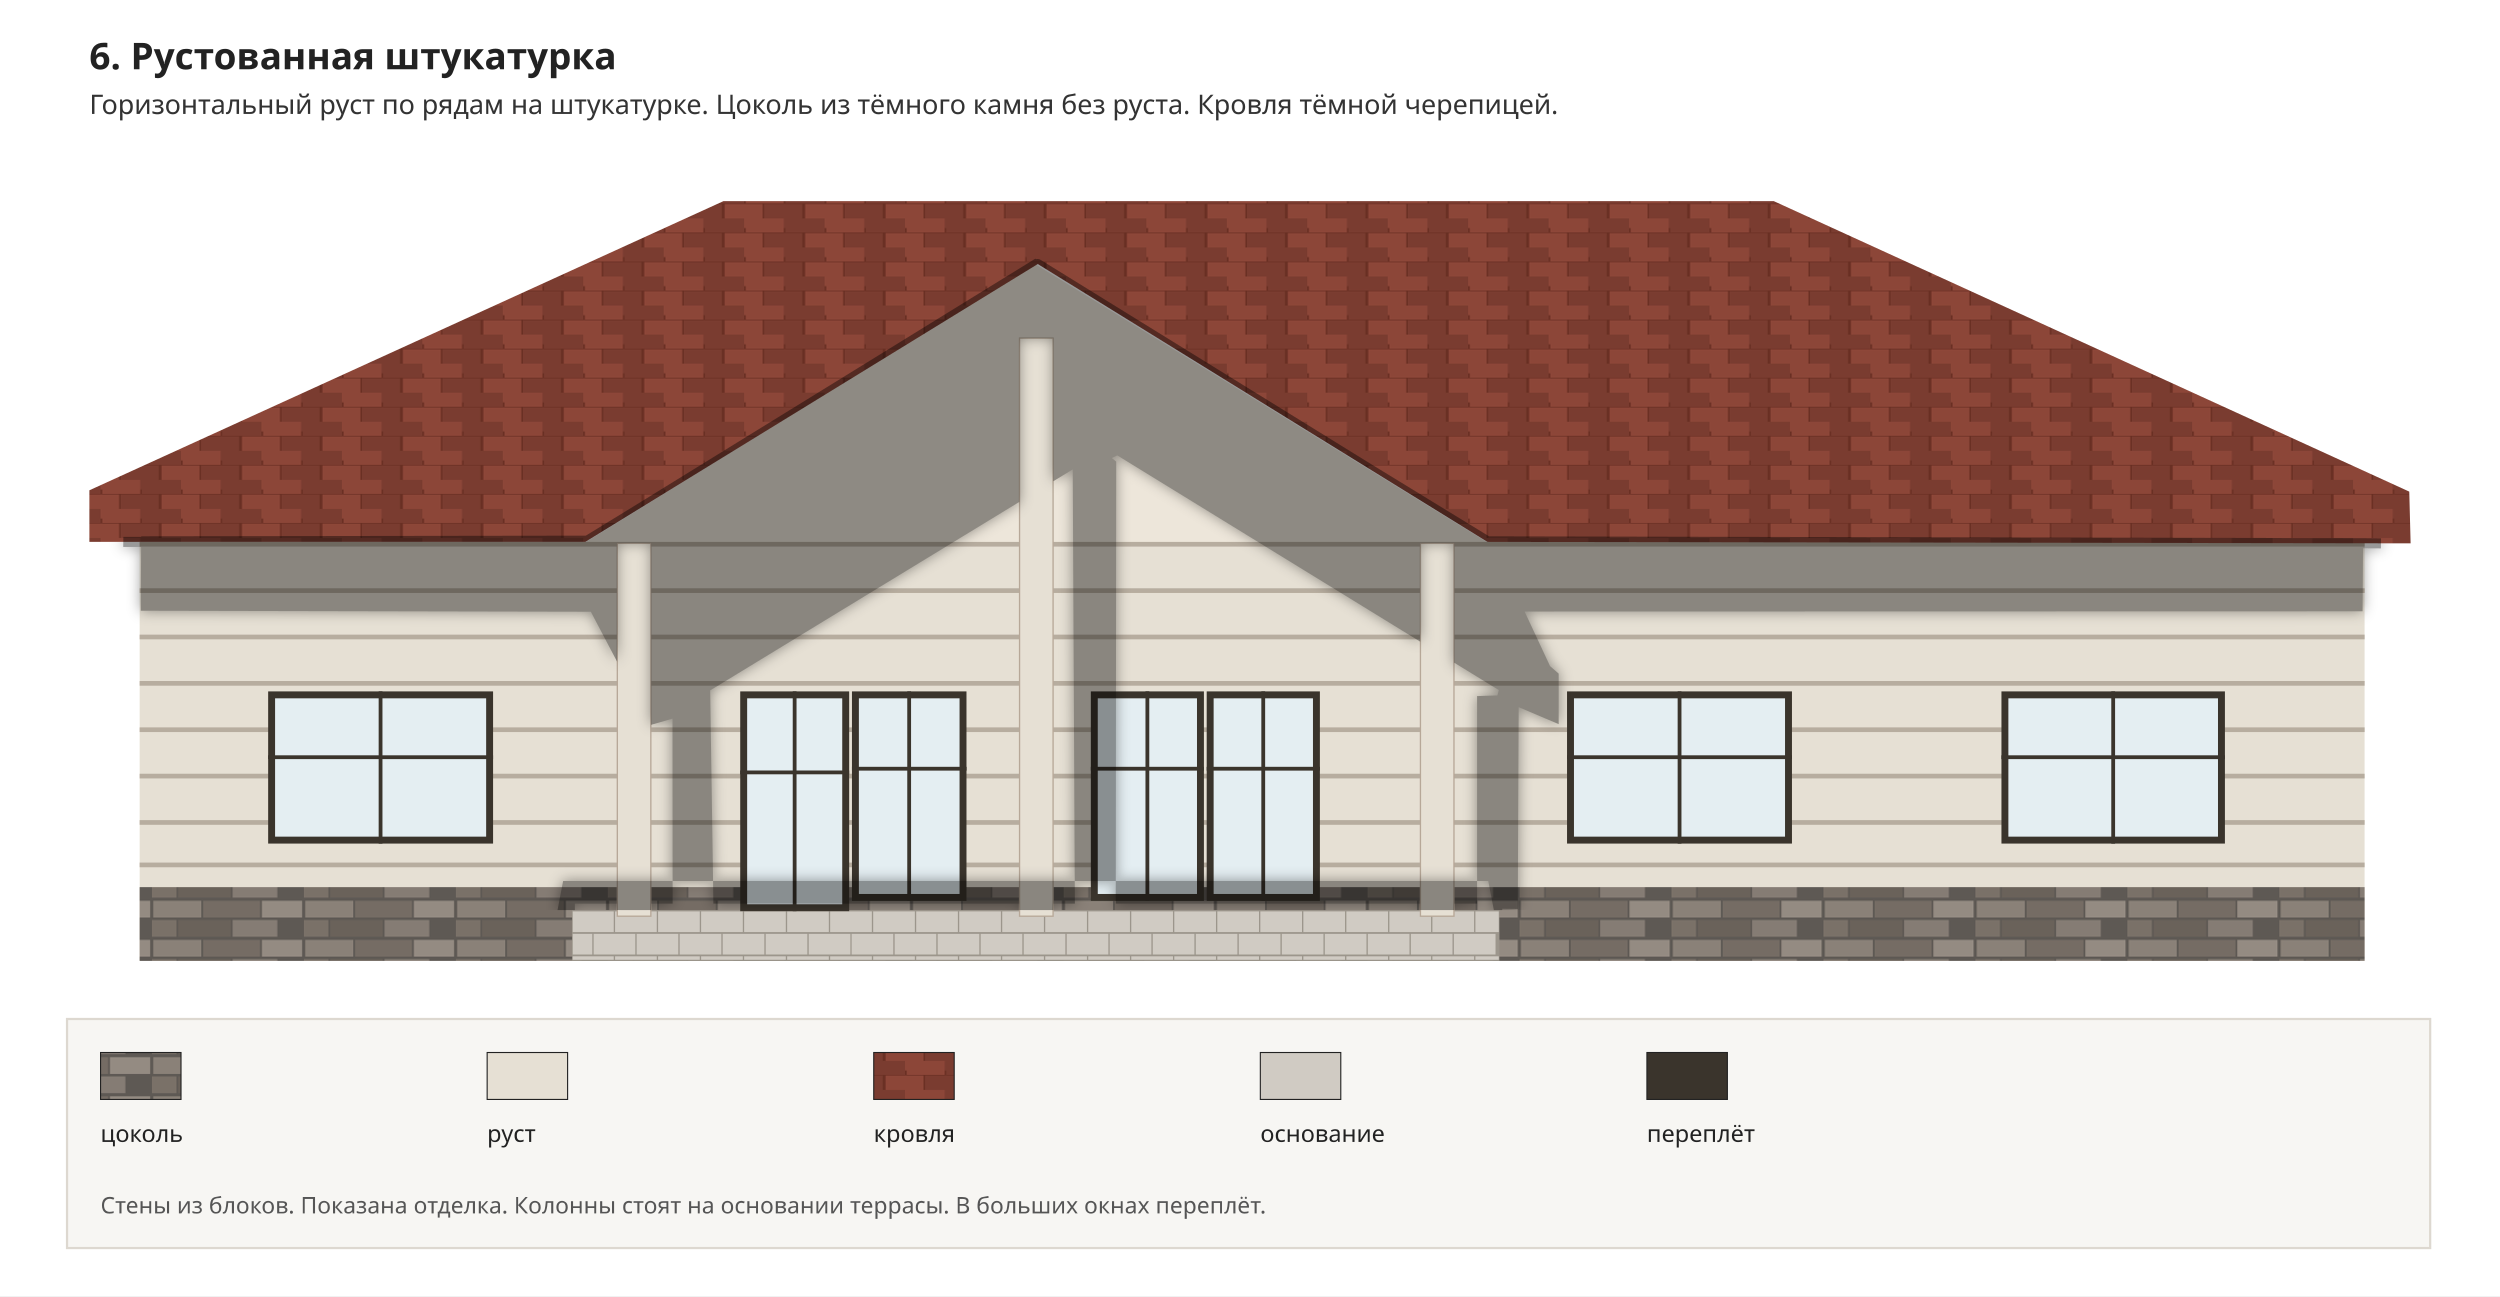
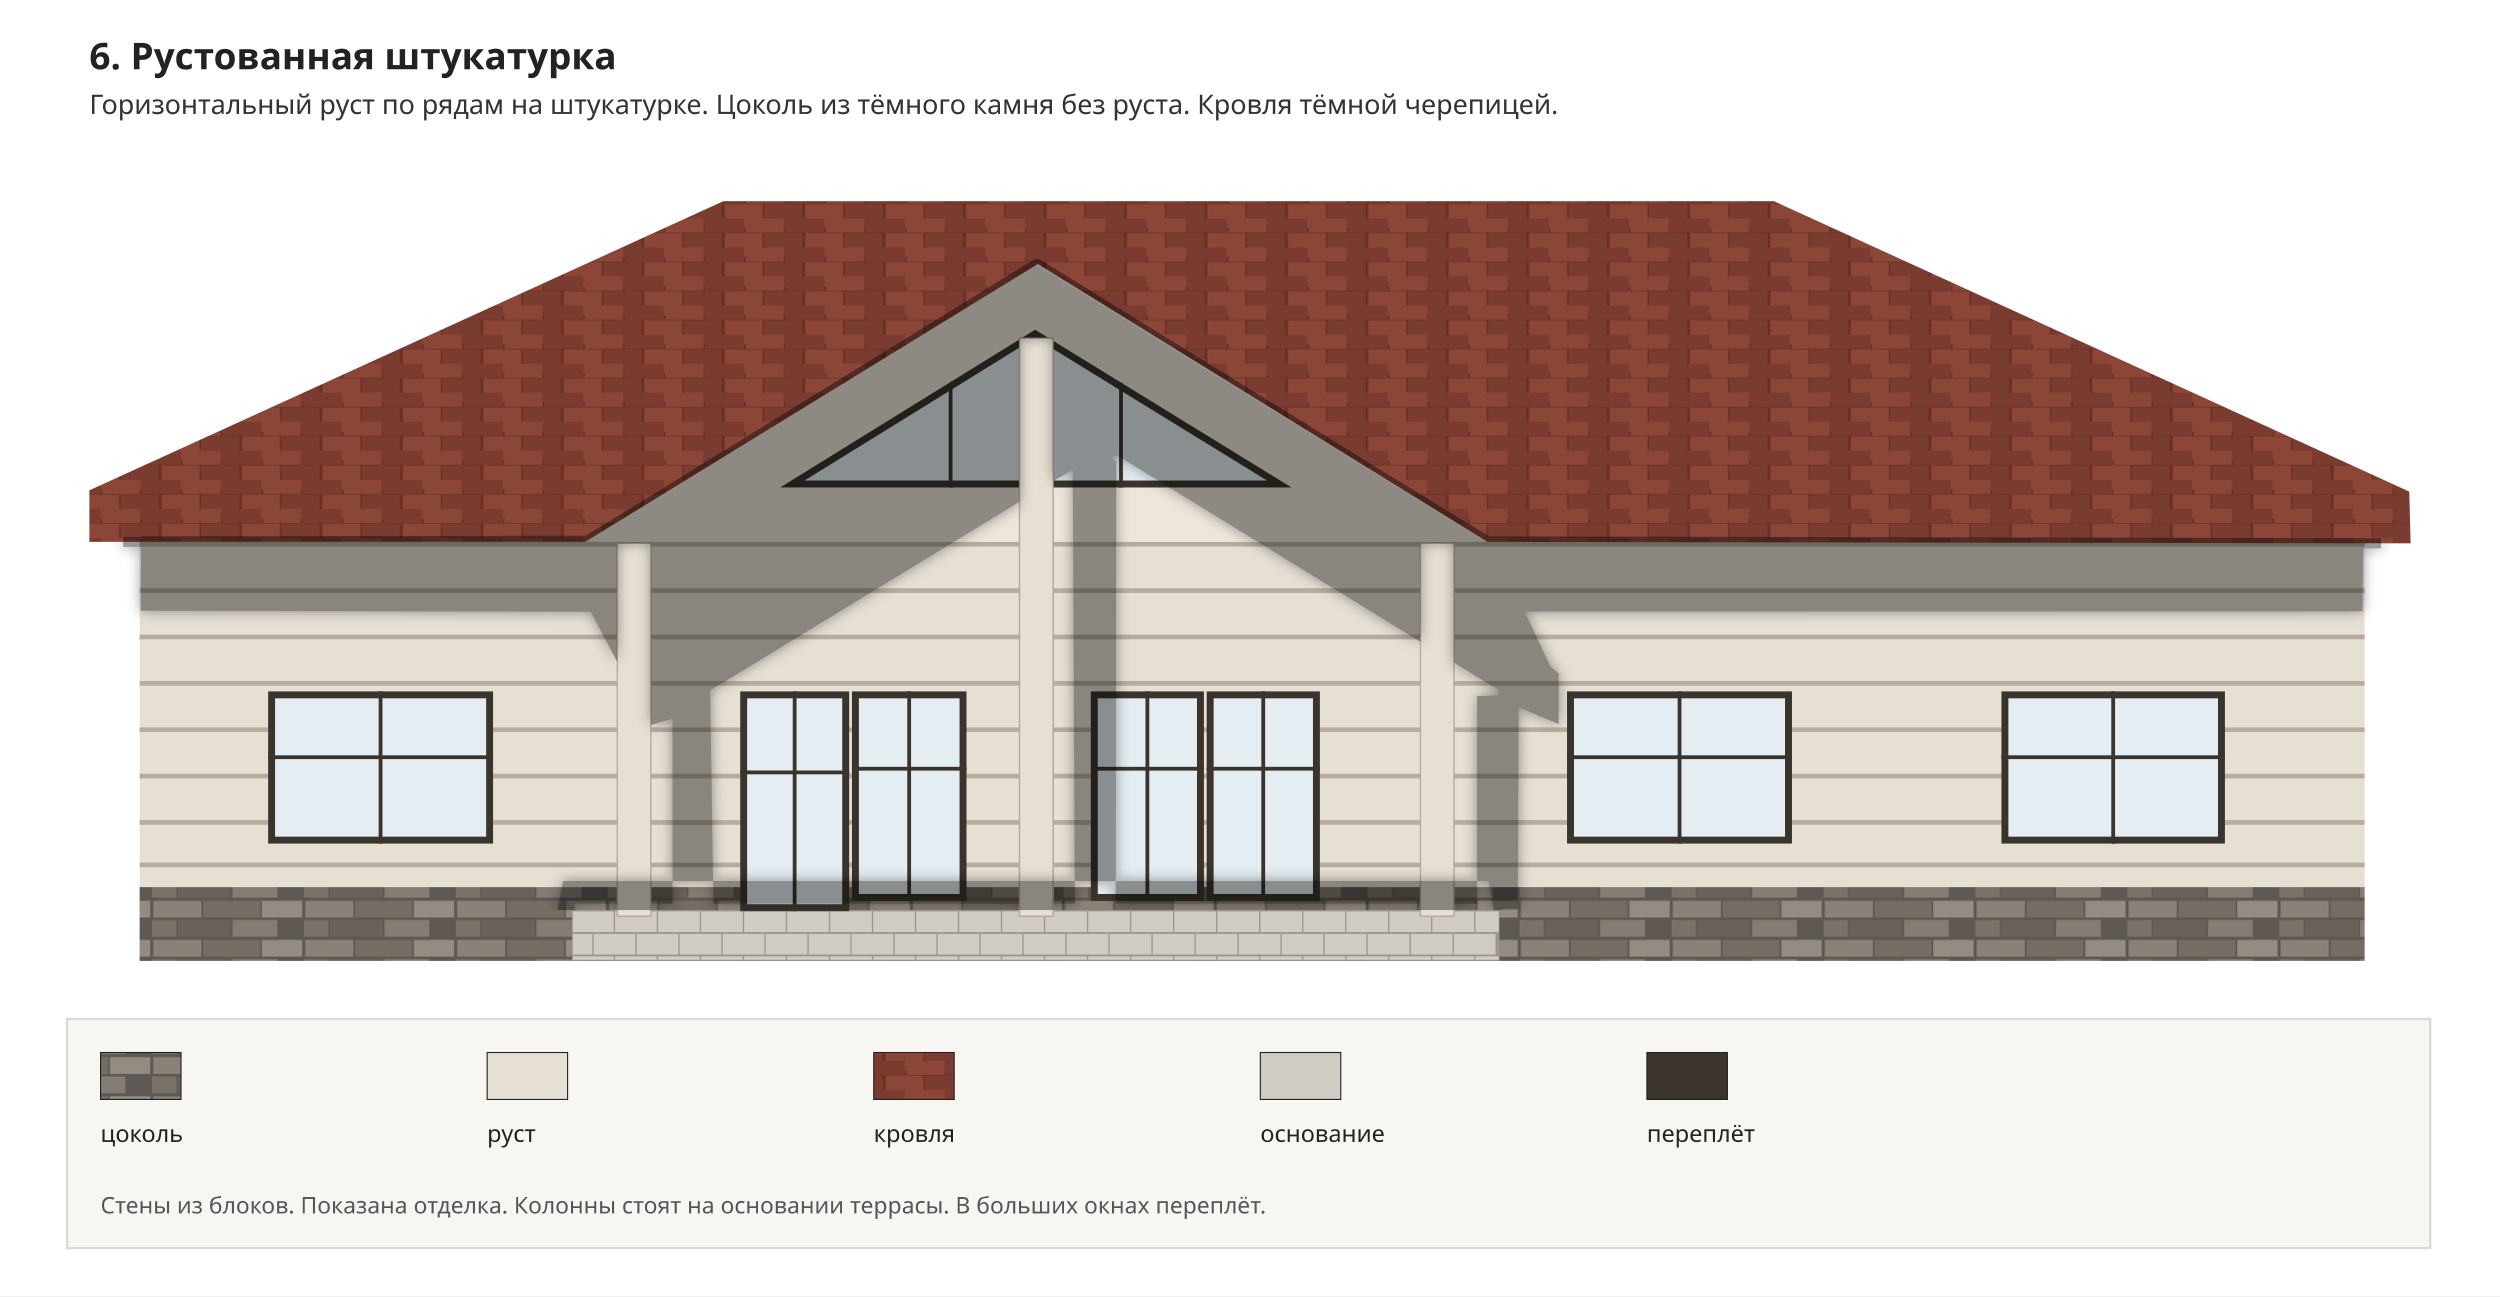
<svg xmlns="http://www.w3.org/2000/svg" width="223.75mm" height="116.0mm" viewBox="0 0 223.75 116.0">
  <rect width="100%" height="100%" fill="#ffffff" />
  <text x="8" y="6.2" font-family="sans-serif" font-size="3.3" font-weight="700" fill="#222">6. Рустованная штукатурка</text>
  <text x="8" y="10.2" font-family="sans-serif" font-size="2.4" fill="#333">Горизонтальный руст по рядам на штукатурке. Цоколь из тёмного камня без руста. Кровля тёмной черепицей.</text>
  <defs>
    <pattern id="stone" width="13.6" height="3.5" patternUnits="userSpaceOnUse">
      <rect width="13.6" height="3.5" fill="#8F877C" />
      <rect x="0.12" y="0.12" width="4.3" height="1.5" fill="#D2C4B2" />
      <rect x="4.58" y="0.12" width="5.1" height="1.5" fill="#C3B39F" />
      <rect x="9.84" y="0.12" width="3.6" height="1.5" fill="#DDD0BE" />
      <rect x="-1.6" y="1.84" width="3.8" height="1.5" fill="#C9B9A6" />
      <rect x="2.36" y="1.84" width="4.7" height="1.5" fill="#B7A690" />
      <rect x="7.22" y="1.84" width="4.0" height="1.5" fill="#D7CBB8" />
      <rect x="11.38" y="1.84" width="3.4" height="1.5" fill="#C0B09C" />
    </pattern>
    <pattern id="stoneDark" width="13.6" height="3.5" patternUnits="userSpaceOnUse">
      <rect width="13.6" height="3.5" fill="#5E5954" />
      <rect x="0.12" y="0.12" width="4.3" height="1.5" fill="#8A8178" />
      <rect x="4.58" y="0.12" width="5.1" height="1.5" fill="#756C64" />
      <rect x="9.84" y="0.12" width="3.6" height="1.5" fill="#948B82" />
      <rect x="-1.6" y="1.84" width="3.8" height="1.5" fill="#7A7168" />
      <rect x="2.36" y="1.84" width="4.7" height="1.5" fill="#6A625A" />
      <rect x="7.22" y="1.84" width="4.0" height="1.5" fill="#857C74" />
    </pattern>
    <pattern id="brick" width="5.6" height="1.7" patternUnits="userSpaceOnUse">
      <rect width="5.6" height="1.7" fill="#CDB8A6" />
      <rect x="0.08" y="0.08" width="2.55" height="0.7" fill="#8E4A38" />
      <rect x="2.78" y="0.08" width="2.55" height="0.7" fill="#7A4032" />
      <rect x="-1.25" y="0.92" width="2.55" height="0.7" fill="#964E3C" />
      <rect x="1.45" y="0.92" width="2.55" height="0.7" fill="#7A4032" />
      <rect x="4.15" y="0.92" width="2.55" height="0.7" fill="#8E4A38" />
    </pattern>
    <pattern id="brickDark" width="5.6" height="1.7" patternUnits="userSpaceOnUse">
      <rect width="5.6" height="1.7" fill="#B59A8C" />
      <rect x="0.08" y="0.08" width="2.55" height="0.7" fill="#6E382C" />
      <rect x="2.78" y="0.08" width="2.55" height="0.7" fill="#5C2E24" />
      <rect x="-1.25" y="0.92" width="2.55" height="0.7" fill="#743C30" />
      <rect x="1.45" y="0.92" width="2.55" height="0.7" fill="#5C2E24" />
      <rect x="4.15" y="0.92" width="2.55" height="0.7" fill="#6E382C" />
    </pattern>
    <pattern id="bavaria" width="5.6" height="1.7" patternUnits="userSpaceOnUse">
      <rect width="5.6" height="1.7" fill="#CDB8A6" />
      <rect x="0.08" y="0.08" width="2.55" height="0.7" fill="#8E4A38" />
      <rect x="2.78" y="0.08" width="2.55" height="0.7" fill="#C47858" />
      <rect x="-1.25" y="0.92" width="2.55" height="0.7" fill="#5C342C" />
      <rect x="1.45" y="0.92" width="2.55" height="0.7" fill="#A85A40" />
      <rect x="4.15" y="0.92" width="2.55" height="0.7" fill="#7A4032" />
    </pattern>
    <pattern id="silicate" width="5.6" height="1.7" patternUnits="userSpaceOnUse">
      <rect width="5.6" height="1.7" fill="#C5C3BC" />
      <rect x="0.08" y="0.08" width="2.55" height="0.7" fill="#E7E4DC" />
      <rect x="2.78" y="0.08" width="2.55" height="0.7" fill="#D9D6CE" />
      <rect x="-1.25" y="0.92" width="2.55" height="0.7" fill="#F2EFE8" />
      <rect x="1.45" y="0.92" width="2.55" height="0.7" fill="#E0DDD4" />
      <rect x="4.15" y="0.92" width="2.55" height="0.7" fill="#E7E4DC" />
    </pattern>
    <pattern id="siding" width="6" height="1.65" patternUnits="userSpaceOnUse">
      <rect width="6" height="1.65" fill="#B7B1A6" />
      <rect width="6" height="1.38" fill="#E3DED4" />
    </pattern>
    <pattern id="vsiding" width="2.05" height="8" patternUnits="userSpaceOnUse">
      <rect width="2.05" height="8" fill="#B7B3AA" />
      <rect width="1.88" height="8" fill="#E4E1DA" />
    </pattern>
    <pattern id="ashlar" width="9.2" height="4.6" patternUnits="userSpaceOnUse">
      <rect width="9.2" height="4.6" fill="#C8BEB0" />
      <rect x="0.12" y="0.12" width="4.3" height="2.05" fill="#E7DDD0" />
      <rect x="4.58" y="0.12" width="4.45" height="2.05" fill="#F3EBE0" />
      <rect x="-2.1" y="2.35" width="4.3" height="2.05" fill="#EFE6D8" />
      <rect x="2.36" y="2.35" width="4.5" height="2.05" fill="#E4D9C8" />
      <rect x="7.02" y="2.35" width="4.2" height="2.05" fill="#F7F1E8" />
    </pattern>
    <pattern id="tile" width="7.2" height="2.6" patternUnits="userSpaceOnUse">
      <rect width="7.2" height="2.6" fill="#6A3024" />
      <rect x="0.06" y="0.06" width="3.4" height="2.15" fill="#8C4638" />
      <rect x="3.6" y="0.06" width="3.4" height="2.15" fill="#7A3C30" />
      <rect x="-1.6" y="1.35" width="3.4" height="2.15" fill="#7A3C30" />
      <rect x="1.95" y="1.35" width="3.4" height="2.15" fill="#8C4638" />
      <rect x="5.5" y="1.35" width="3.4" height="2.15" fill="#7A3C30" />
    </pattern>
    <pattern id="tileDark" width="7.2" height="2.15" patternUnits="userSpaceOnUse">
      <rect width="7.2" height="2.15" fill="#2E3236" />
      <rect x="0.06" y="0.06" width="3.4" height="1.75" fill="#4E5256" />
      <rect x="3.6" y="0.06" width="3.4" height="1.75" fill="#3E4246" />
      <rect x="-1.6" y="1.1" width="3.4" height="1.75" fill="#3E4246" />
      <rect x="1.95" y="1.1" width="3.4" height="1.75" fill="#4E5256" />
    </pattern>
    <pattern id="seam" width="4.4" height="8" patternUnits="userSpaceOnUse">
      <rect width="4.4" height="8" fill="#32353A" />
      <rect width="0.2" height="8" fill="#1C1E20" />
    </pattern>
    <pattern id="barrel" width="2.2" height="2.4" patternUnits="userSpaceOnUse">
      <rect width="2.2" height="2.4" fill="#A84E32" />
      <path d="M0,2.15 Q1.1,1.35 2.2,2.15 L2.2,2.4 L0,2.4 Z" fill="#E8C4AE" />
      <path d="M0.15,0.15 Q1.1,1.05 2.05,0.15" fill="none" stroke="#7A3424" stroke-width="0.12" />
    </pattern>
    <clipPath id="roof">
      <path d="M64.75,18.00 L158.75,18.00 L215.63,44.00 L215.75,48.63 L133.13,48.50 L92.88,23.63 L52.38,48.50 L8.00,48.50 L8.00,43.88 Z" />
    </clipPath>
    <clipPath id="gable">
      <path d="M92.63,23.63 L133.25,48.63 L52.25,48.63 Z" />
    </clipPath>
    <clipPath id="wall">
      <rect x="12.5" y="48.5" width="199.13" height="37.50" />
    </clipPath>
    <clipPath id="wings">
      <path d="M12.5,48.5 H52.25 V86.0 H12.5 Z M133.25,48.5 H211.63 V86.0 H133.25 Z" />
    </clipPath>
    <clipPath id="center">
      <path d="M52.25,48.5 H133.25 V81.45 H52.25 Z M92.63,23.63 L133.25,48.63 L52.25,48.63 Z" />
    </clipPath>
    <clipPath id="ten-below">
      <path d="M4.00,48.50 L12.50,48.50 L52.38,48.50 L92.88,23.63 L133.13,48.50 L211.63,48.62 L220.00,48.62 L220.00,81.45 L4.00,81.45 Z" />
    </clipPath>
    <filter id="ten-blur" filterUnits="userSpaceOnUse" x="0" y="16" width="224" height="84">
      <feGaussianBlur stdDeviation="0.6" />
    </filter>
  </defs>
  <rect x="0.00" y="14.00" width="230.00" height="80.00" fill="#E6E0D4" clip-path="url(#wall)" />
  <rect x="0.00" y="14.00" width="230.00" height="80.00" fill="#EDE6DA" clip-path="url(#gable)" />
  <rect x="12.50" y="48.50" width="199.13" height="0.42" fill="#B7AD9F" />
  <rect x="12.50" y="52.65" width="199.13" height="0.42" fill="#B7AD9F" />
  <rect x="12.50" y="56.80" width="199.13" height="0.42" fill="#B7AD9F" />
  <rect x="12.50" y="60.95" width="199.13" height="0.42" fill="#B7AD9F" />
  <rect x="12.50" y="65.10" width="199.13" height="0.42" fill="#B7AD9F" />
  <rect x="12.50" y="69.25" width="199.13" height="0.42" fill="#B7AD9F" />
  <rect x="12.50" y="73.40" width="199.13" height="0.42" fill="#B7AD9F" />
  <rect x="12.50" y="77.20" width="199.13" height="0.42" fill="#B7AD9F" />
  <rect x="12.50" y="79.40" width="199.13" height="6.60" fill="url(#stoneDark)" clip-path="url(#wall)" />
  <rect x="0.00" y="14.00" width="230.00" height="80.00" fill="url(#tile)" clip-path="url(#roof)" />
  <rect x="51.20" y="81.45" width="83.00" height="4.55" fill="#9C968C" />
  <rect x="51.26" y="81.57" width="3.67" height="1.85" fill="#D0CBC3" />
  <rect x="55.05" y="81.57" width="3.73" height="1.85" fill="#D0CBC3" />
  <rect x="58.90" y="81.57" width="3.73" height="1.85" fill="#D0CBC3" />
  <rect x="62.75" y="81.57" width="3.73" height="1.85" fill="#D0CBC3" />
  <rect x="66.60" y="81.57" width="3.73" height="1.85" fill="#D0CBC3" />
  <rect x="70.45" y="81.57" width="3.73" height="1.85" fill="#D0CBC3" />
  <rect x="74.30" y="81.57" width="3.73" height="1.85" fill="#D0CBC3" />
  <rect x="78.15" y="81.57" width="3.73" height="1.85" fill="#D0CBC3" />
  <rect x="82.00" y="81.57" width="3.73" height="1.85" fill="#D0CBC3" />
  <rect x="85.85" y="81.57" width="3.73" height="1.85" fill="#D0CBC3" />
  <rect x="89.70" y="81.57" width="3.73" height="1.85" fill="#D0CBC3" />
  <rect x="93.55" y="81.57" width="3.73" height="1.85" fill="#D0CBC3" />
  <rect x="97.40" y="81.57" width="3.73" height="1.85" fill="#D0CBC3" />
  <rect x="101.25" y="81.57" width="3.73" height="1.85" fill="#D0CBC3" />
  <rect x="105.10" y="81.57" width="3.73" height="1.85" fill="#D0CBC3" />
  <rect x="108.95" y="81.57" width="3.73" height="1.85" fill="#D0CBC3" />
  <rect x="112.80" y="81.57" width="3.73" height="1.85" fill="#D0CBC3" />
  <rect x="116.65" y="81.57" width="3.73" height="1.85" fill="#D0CBC3" />
  <rect x="120.50" y="81.57" width="3.73" height="1.85" fill="#D0CBC3" />
  <rect x="124.35" y="81.57" width="3.73" height="1.85" fill="#D0CBC3" />
  <rect x="128.20" y="81.57" width="3.73" height="1.85" fill="#D0CBC3" />
  <rect x="132.05" y="81.57" width="2.09" height="1.85" fill="#D0CBC3" />
  <rect x="51.26" y="83.58" width="1.75" height="1.85" fill="#D0CBC3" />
  <rect x="53.13" y="83.58" width="3.73" height="1.85" fill="#D0CBC3" />
  <rect x="56.98" y="83.58" width="3.73" height="1.85" fill="#D0CBC3" />
  <rect x="60.83" y="83.58" width="3.73" height="1.85" fill="#D0CBC3" />
  <rect x="64.68" y="83.58" width="3.73" height="1.85" fill="#D0CBC3" />
  <rect x="68.53" y="83.58" width="3.73" height="1.85" fill="#D0CBC3" />
  <rect x="72.38" y="83.58" width="3.73" height="1.85" fill="#D0CBC3" />
  <rect x="76.22" y="83.58" width="3.73" height="1.85" fill="#D0CBC3" />
  <rect x="80.07" y="83.58" width="3.73" height="1.85" fill="#D0CBC3" />
  <rect x="83.92" y="83.58" width="3.73" height="1.85" fill="#D0CBC3" />
  <rect x="87.77" y="83.58" width="3.73" height="1.85" fill="#D0CBC3" />
  <rect x="91.62" y="83.58" width="3.73" height="1.85" fill="#D0CBC3" />
  <rect x="95.47" y="83.58" width="3.73" height="1.85" fill="#D0CBC3" />
  <rect x="99.32" y="83.58" width="3.73" height="1.85" fill="#D0CBC3" />
  <rect x="103.17" y="83.58" width="3.73" height="1.85" fill="#D0CBC3" />
  <rect x="107.02" y="83.58" width="3.73" height="1.85" fill="#D0CBC3" />
  <rect x="110.87" y="83.58" width="3.73" height="1.85" fill="#D0CBC3" />
  <rect x="114.72" y="83.58" width="3.73" height="1.85" fill="#D0CBC3" />
  <rect x="118.57" y="83.58" width="3.73" height="1.85" fill="#D0CBC3" />
  <rect x="122.42" y="83.58" width="3.73" height="1.85" fill="#D0CBC3" />
  <rect x="126.27" y="83.58" width="3.73" height="1.85" fill="#D0CBC3" />
  <rect x="130.12" y="83.58" width="3.73" height="1.85" fill="#D0CBC3" />
  <rect x="51.26" y="85.59" width="3.67" height="0.31" fill="#D0CBC3" />
  <rect x="55.05" y="85.59" width="3.73" height="0.31" fill="#D0CBC3" />
  <rect x="58.90" y="85.59" width="3.73" height="0.31" fill="#D0CBC3" />
  <rect x="62.75" y="85.59" width="3.73" height="0.31" fill="#D0CBC3" />
  <rect x="66.60" y="85.59" width="3.73" height="0.31" fill="#D0CBC3" />
  <rect x="70.45" y="85.59" width="3.73" height="0.31" fill="#D0CBC3" />
  <rect x="74.30" y="85.59" width="3.73" height="0.31" fill="#D0CBC3" />
  <rect x="78.15" y="85.59" width="3.73" height="0.31" fill="#D0CBC3" />
  <rect x="82.00" y="85.59" width="3.73" height="0.31" fill="#D0CBC3" />
  <rect x="85.85" y="85.59" width="3.73" height="0.31" fill="#D0CBC3" />
  <rect x="89.70" y="85.59" width="3.73" height="0.31" fill="#D0CBC3" />
  <rect x="93.55" y="85.59" width="3.73" height="0.31" fill="#D0CBC3" />
  <rect x="97.40" y="85.59" width="3.73" height="0.31" fill="#D0CBC3" />
  <rect x="101.25" y="85.59" width="3.73" height="0.31" fill="#D0CBC3" />
  <rect x="105.10" y="85.59" width="3.73" height="0.31" fill="#D0CBC3" />
  <rect x="108.95" y="85.59" width="3.73" height="0.31" fill="#D0CBC3" />
  <rect x="112.80" y="85.59" width="3.73" height="0.31" fill="#D0CBC3" />
  <rect x="116.65" y="85.59" width="3.73" height="0.31" fill="#D0CBC3" />
  <rect x="120.50" y="85.59" width="3.73" height="0.31" fill="#D0CBC3" />
  <rect x="124.35" y="85.59" width="3.73" height="0.31" fill="#D0CBC3" />
  <rect x="128.20" y="85.59" width="3.73" height="0.31" fill="#D0CBC3" />
  <rect x="132.05" y="85.59" width="2.09" height="0.31" fill="#D0CBC3" />
  <rect x="55.25" y="48.63" width="3.00" height="33.37" fill="#E6E0D4" stroke="#B7A898" stroke-width="0.12" />
  <rect x="91.25" y="30.27" width="3.00" height="51.73" fill="#E6E0D4" stroke="#B7A898" stroke-width="0.12" />
  <rect x="127.13" y="48.63" width="3.00" height="33.37" fill="#E6E0D4" stroke="#B7A898" stroke-width="0.12" />
  <rect x="24.00" y="61.88" width="20.13" height="13.62" fill="#3A342C" />
  <rect x="24.62" y="62.50" width="18.89" height="12.38" fill="#E4EEF2" />
  <rect x="33.89" y="61.88" width="0.34" height="13.62" fill="#3A342C" />
  <rect x="24.00" y="67.60" width="20.13" height="0.34" fill="#3A342C" />
  <rect x="140.25" y="61.88" width="20.13" height="13.62" fill="#3A342C" />
  <rect x="140.87" y="62.50" width="18.89" height="12.38" fill="#E4EEF2" />
  <rect x="150.15" y="61.88" width="0.34" height="13.62" fill="#3A342C" />
  <rect x="140.25" y="67.60" width="20.13" height="0.34" fill="#3A342C" />
  <rect x="179.13" y="61.88" width="20.00" height="13.62" fill="#3A342C" />
  <rect x="179.75" y="62.50" width="18.76" height="12.38" fill="#E4EEF2" />
  <rect x="188.96" y="61.88" width="0.34" height="13.62" fill="#3A342C" />
  <rect x="179.13" y="67.60" width="20.00" height="0.34" fill="#3A342C" />
  <rect x="76.25" y="61.88" width="10.25" height="18.75" fill="#3A342C" />
  <rect x="76.87" y="62.50" width="9.01" height="17.51" fill="#E4EEF2" />
  <rect x="76.25" y="68.63" width="10.25" height="0.34" fill="#3A342C" />
  <rect x="81.20" y="61.88" width="0.34" height="18.75" fill="#3A342C" />
  <rect x="97.63" y="61.88" width="10.12" height="18.75" fill="#3A342C" />
  <rect x="98.25" y="62.50" width="8.88" height="17.51" fill="#E4EEF2" />
  <rect x="97.63" y="68.63" width="10.12" height="0.34" fill="#3A342C" />
  <rect x="102.52" y="61.88" width="0.34" height="18.75" fill="#3A342C" />
  <rect x="108.00" y="61.88" width="10.13" height="18.75" fill="#3A342C" />
  <rect x="108.62" y="62.50" width="8.89" height="17.51" fill="#E4EEF2" />
  <rect x="108.00" y="68.63" width="10.13" height="0.34" fill="#3A342C" />
  <rect x="112.89" y="61.88" width="0.34" height="18.75" fill="#3A342C" />
  <rect x="66.25" y="61.88" width="9.75" height="19.67" fill="#3A342C" />
  <rect x="66.87" y="62.50" width="8.51" height="18.43" fill="#E4EEF2" />
  <rect x="66.25" y="68.96" width="9.75" height="0.34" fill="#3A342C" />
  <rect x="70.95" y="61.88" width="0.34" height="19.67" fill="#3A342C" />
  <rect x="6.00" y="91.20" width="211.50" height="20.50" fill="#F7F6F3" stroke="#DDD8D0" stroke-width="0.2" />
  <rect x="9.00" y="94.20" width="7.20" height="4.20" fill="url(#stoneDark)" stroke="#222" stroke-width="0.1" />
  <text x="9.0" y="102.2" font-family="sans-serif" font-size="2.1" fill="#222">цоколь</text>
  <rect x="43.60" y="94.20" width="7.20" height="4.20" fill="#E6E0D4" stroke="#222" stroke-width="0.1" />
  <text x="43.6" y="102.2" font-family="sans-serif" font-size="2.1" fill="#222">руст</text>
  <rect x="78.20" y="94.20" width="7.20" height="4.20" fill="url(#tile)" stroke="#222" stroke-width="0.1" />
  <text x="78.2" y="102.2" font-family="sans-serif" font-size="2.1" fill="#222">кровля</text>
  <rect x="112.80" y="94.20" width="7.20" height="4.20" fill="#D0CBC3" stroke="#222" stroke-width="0.1" />
  <text x="112.8" y="102.2" font-family="sans-serif" font-size="2.1" fill="#222">основание</text>
  <rect x="147.40" y="94.20" width="7.20" height="4.20" fill="#3A342C" stroke="#222" stroke-width="0.1" />
  <text x="147.4" y="102.2" font-family="sans-serif" font-size="2.1" fill="#222">переплёт</text>
  <text x="9" y="108.6" font-family="sans-serif" font-size="2.05" fill="#555">Стены из блоков. Показана отделка. Колонны стоят на основании террасы. В больших окнах переплёт.</text>
+   <g id="gable-window">
+     <polygon points="92.64,29.51 115.59,43.63 69.82,43.63" fill="#3A342C" />
+     <polygon points="92.64,30.24 113.40,43.01 72.00,43.01" fill="#E4EEF2" />
+     <polygon points="84.91,43.63 85.25,43.63 85.25,34.08 84.91,34.30" fill="#3A342C" />
+     <polygon points="100.16,43.63 100.50,43.63 100.50,34.35 100.16,34.14" fill="#3A342C" />
+   </g>
+   <rect x="91.25" y="30.27" width="3.00" height="51.73" fill="#E6E0D4" stroke="#B7A898" stroke-width="0.12" />
  <g id="ten-mask" opacity="0.40" style="mix-blend-mode:multiply">
    <g clip-path="url(#ten-below)">
      <path id="ten-soft" filter="url(#ten-blur)" fill="#000000" d="M50.40,78.85 L133.20,78.85 L133.70,81.45 L49.90,81.45 ZM211.50,48.17 L133.27,48.00 L122.78,41.58 L93.12,23.25 L93.08,23.23 L93.04,23.21 L92.99,23.19 L92.95,23.19 L92.90,23.18 L92.86,23.18 L92.81,23.18 L92.77,23.19 L92.74,23.20 L92.66,23.15 L56.04,45.73 L52.43,47.94 L12.64,48.00 L12.64,48.05 L11.04,48.05 L11.03,48.95 L12.63,48.95 L12.60,54.66 L52.88,54.75 L55.23,59.22 L55.23,48.61 L58.27,48.61 L58.27,64.87 L60.19,64.32 L60.20,80.87 L58.27,80.87 L58.27,81.45 L91.23,81.45 L91.23,80.87 L63.85,80.87 L63.56,61.79 L91.23,44.92 L91.23,30.25 L94.27,30.25 L94.27,43.07 L96.01,42.01 L96.20,80.87 L94.27,80.87 L94.27,81.45 L127.11,81.45 L127.11,80.87 L99.86,80.87 L99.90,41.31 L99.50,40.99 L100.00,40.76 L127.11,57.43 L127.11,48.61 L130.15,48.61 L130.15,59.31 L134.14,61.76 L134.02,62.24 L132.20,62.30 L132.20,80.87 L130.15,80.87 L130.15,81.45 L134.45,81.45 L134.45,81.33 L135.84,81.35 L135.92,63.29 L139.50,64.81 L139.50,60.29 L138.73,59.62 L136.45,54.73 L211.45,54.71 L211.49,49.07 L213.09,49.08 L213.10,48.18 L213.10,48.18 L211.50,48.17 L211.50,48.17 ZM55.23,81.45 L55.23,80.87 L51.45,80.87 L51.45,81.45 L55.23,81.45 Z" />
    </g>
    <path id="ten" fill="#000000" d="M50.40,78.85 L133.20,78.85 L133.70,81.45 L49.90,81.45 ZM211.50,48.17 L133.27,48.00 L122.78,41.58 L93.12,23.25 L93.08,23.23 L93.04,23.21 L92.99,23.19 L92.95,23.19 L92.90,23.18 L92.86,23.18 L92.81,23.18 L92.77,23.19 L92.74,23.20 L92.66,23.15 L56.04,45.73 L52.43,47.94 L12.64,48.00 L12.64,48.05 L11.04,48.05 L11.03,48.95 L12.63,48.95 L12.60,54.66 L52.88,54.75 L55.23,59.22 L55.23,48.61 L58.27,48.61 L58.27,64.87 L60.19,64.32 L60.20,80.87 L58.27,80.87 L58.27,81.45 L91.23,81.45 L91.23,80.87 L63.85,80.87 L63.56,61.79 L91.23,44.92 L91.23,30.25 L94.27,30.25 L94.27,43.07 L96.01,42.01 L96.20,80.87 L94.27,80.87 L94.27,81.45 L127.11,81.45 L127.11,80.87 L99.86,80.87 L99.90,41.31 L99.50,40.99 L100.00,40.76 L127.11,57.43 L127.11,48.61 L130.15,48.61 L130.15,59.31 L134.14,61.76 L134.02,62.24 L132.20,62.30 L132.20,80.87 L130.15,80.87 L130.15,81.45 L134.45,81.45 L134.45,81.33 L135.84,81.35 L135.92,63.29 L139.50,64.81 L139.50,60.29 L138.73,59.62 L136.45,54.73 L211.45,54.71 L211.49,49.07 L213.09,49.08 L213.10,48.18 L213.10,48.18 L211.50,48.17 L211.50,48.17 ZM55.23,81.45 L55.23,80.87 L51.45,80.87 L51.45,81.45 L55.23,81.45 Z" />
  </g>
</svg>
